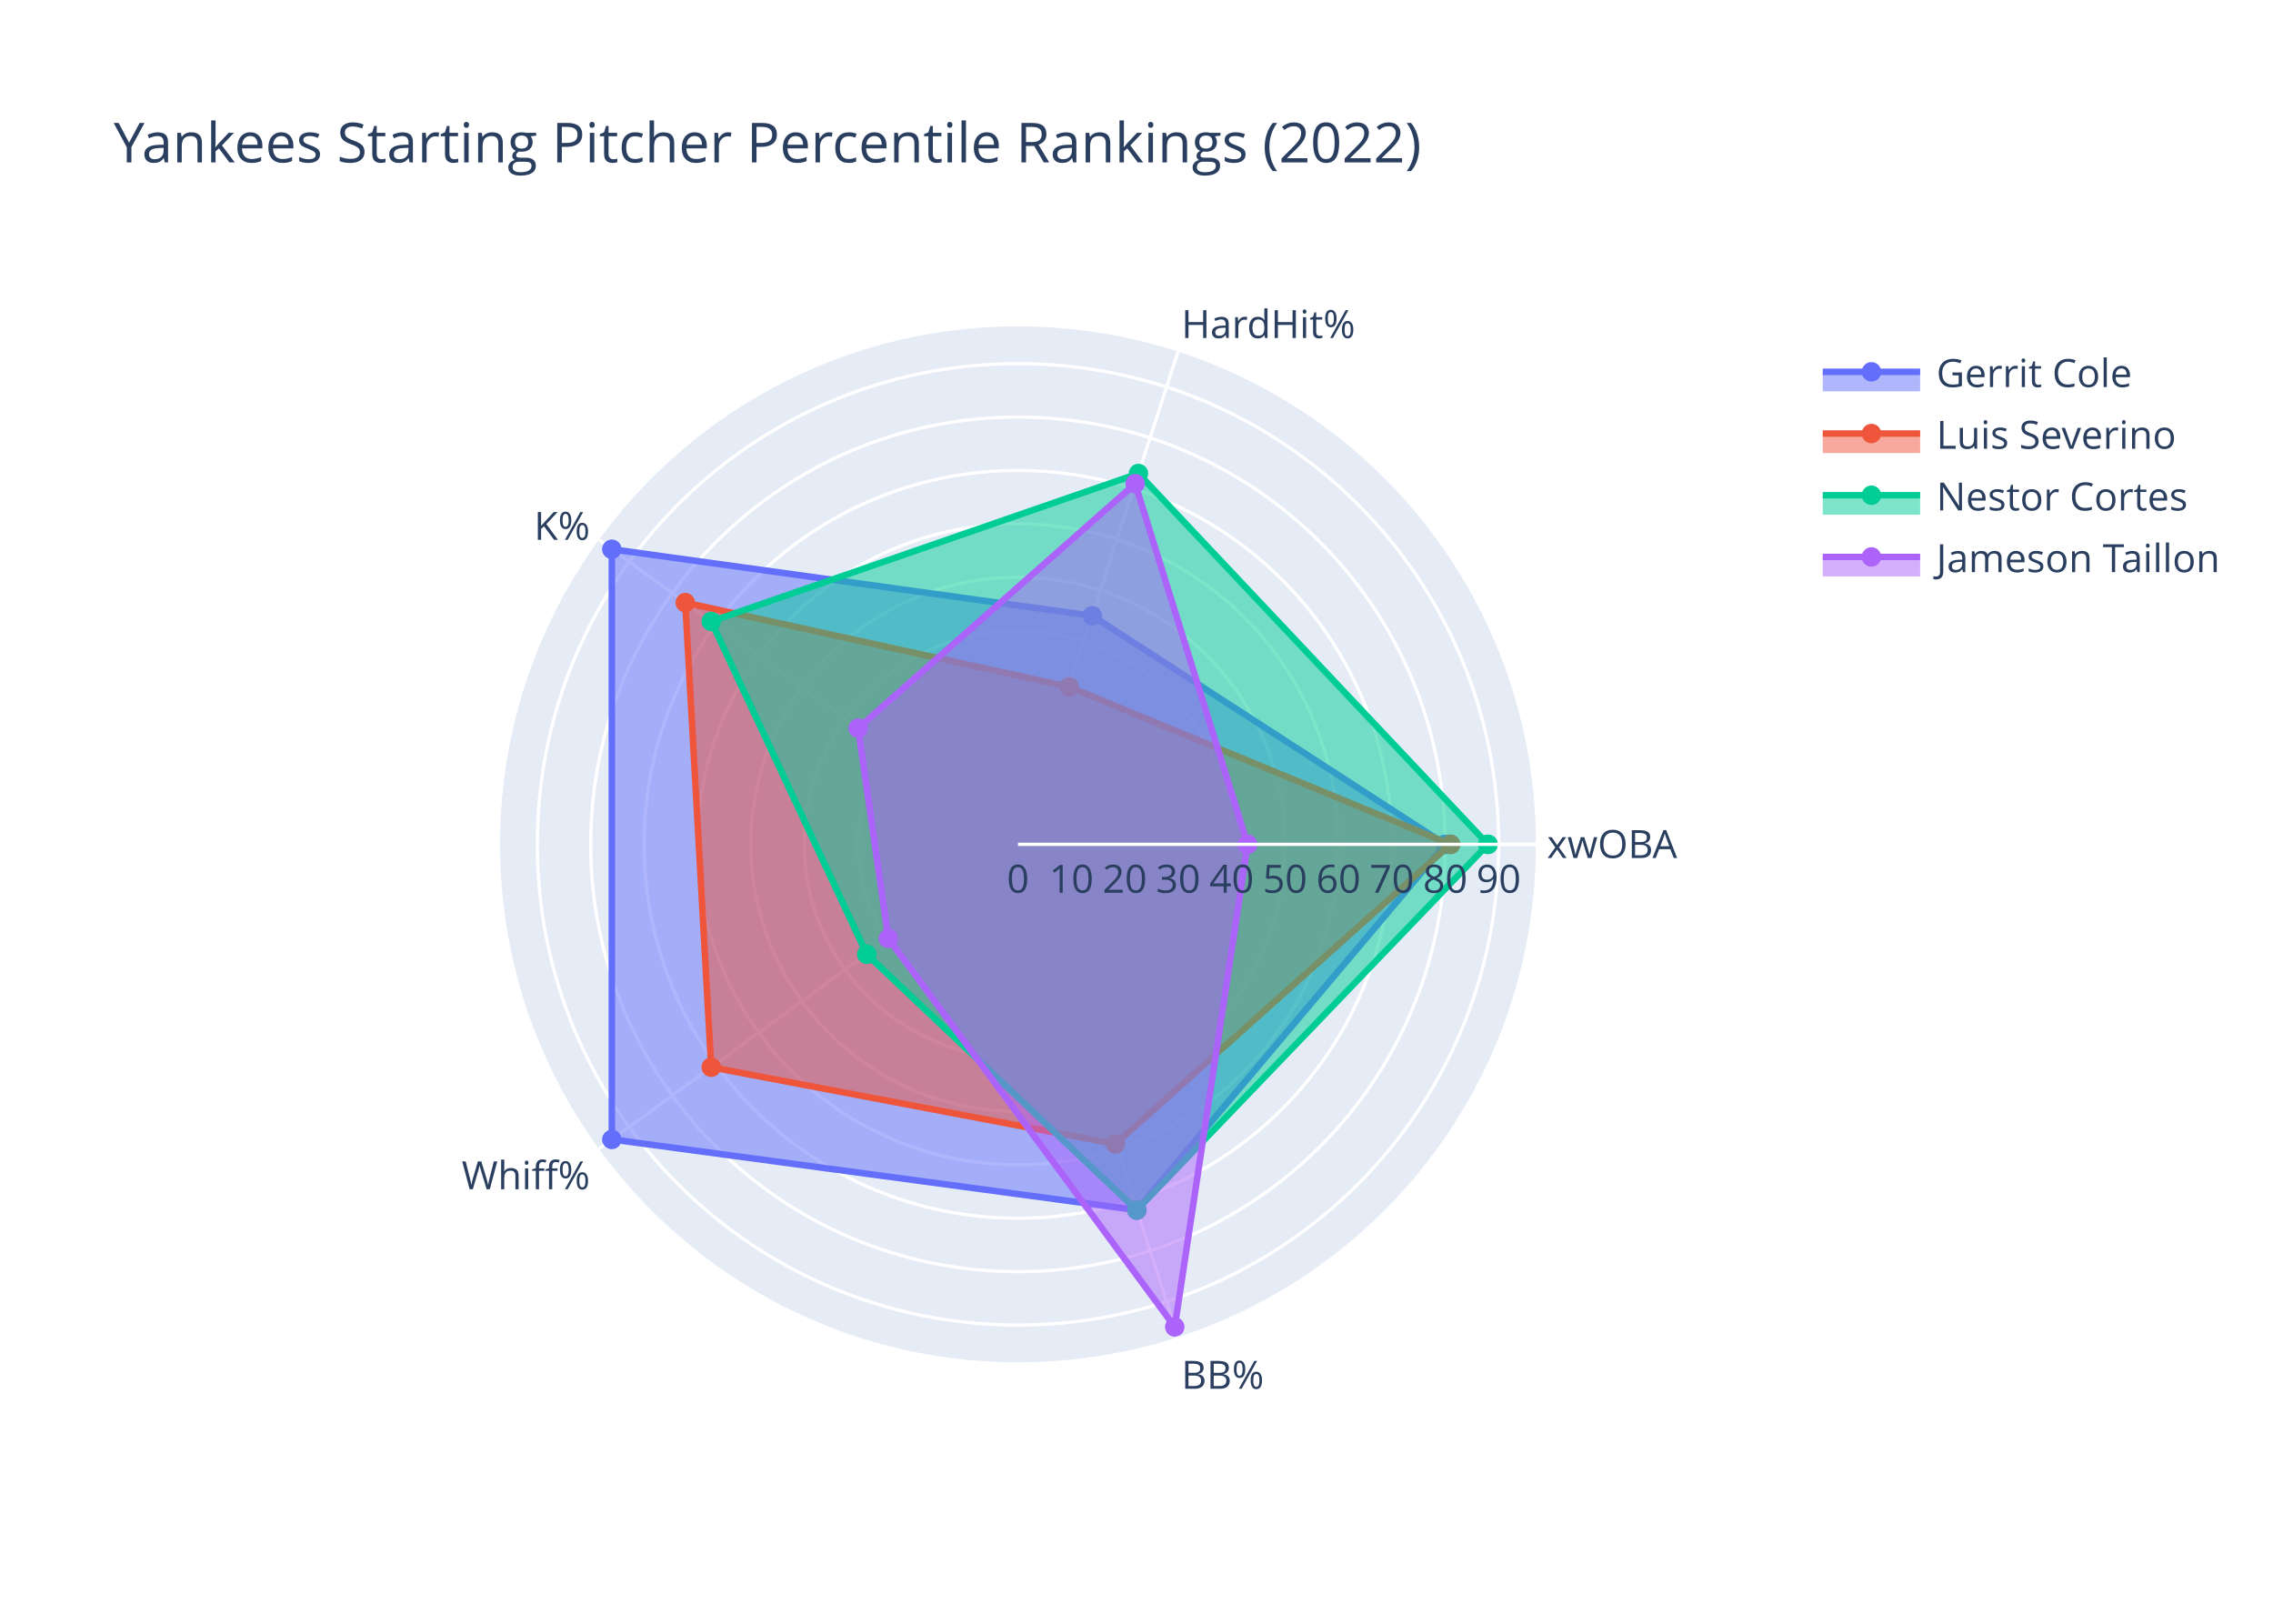
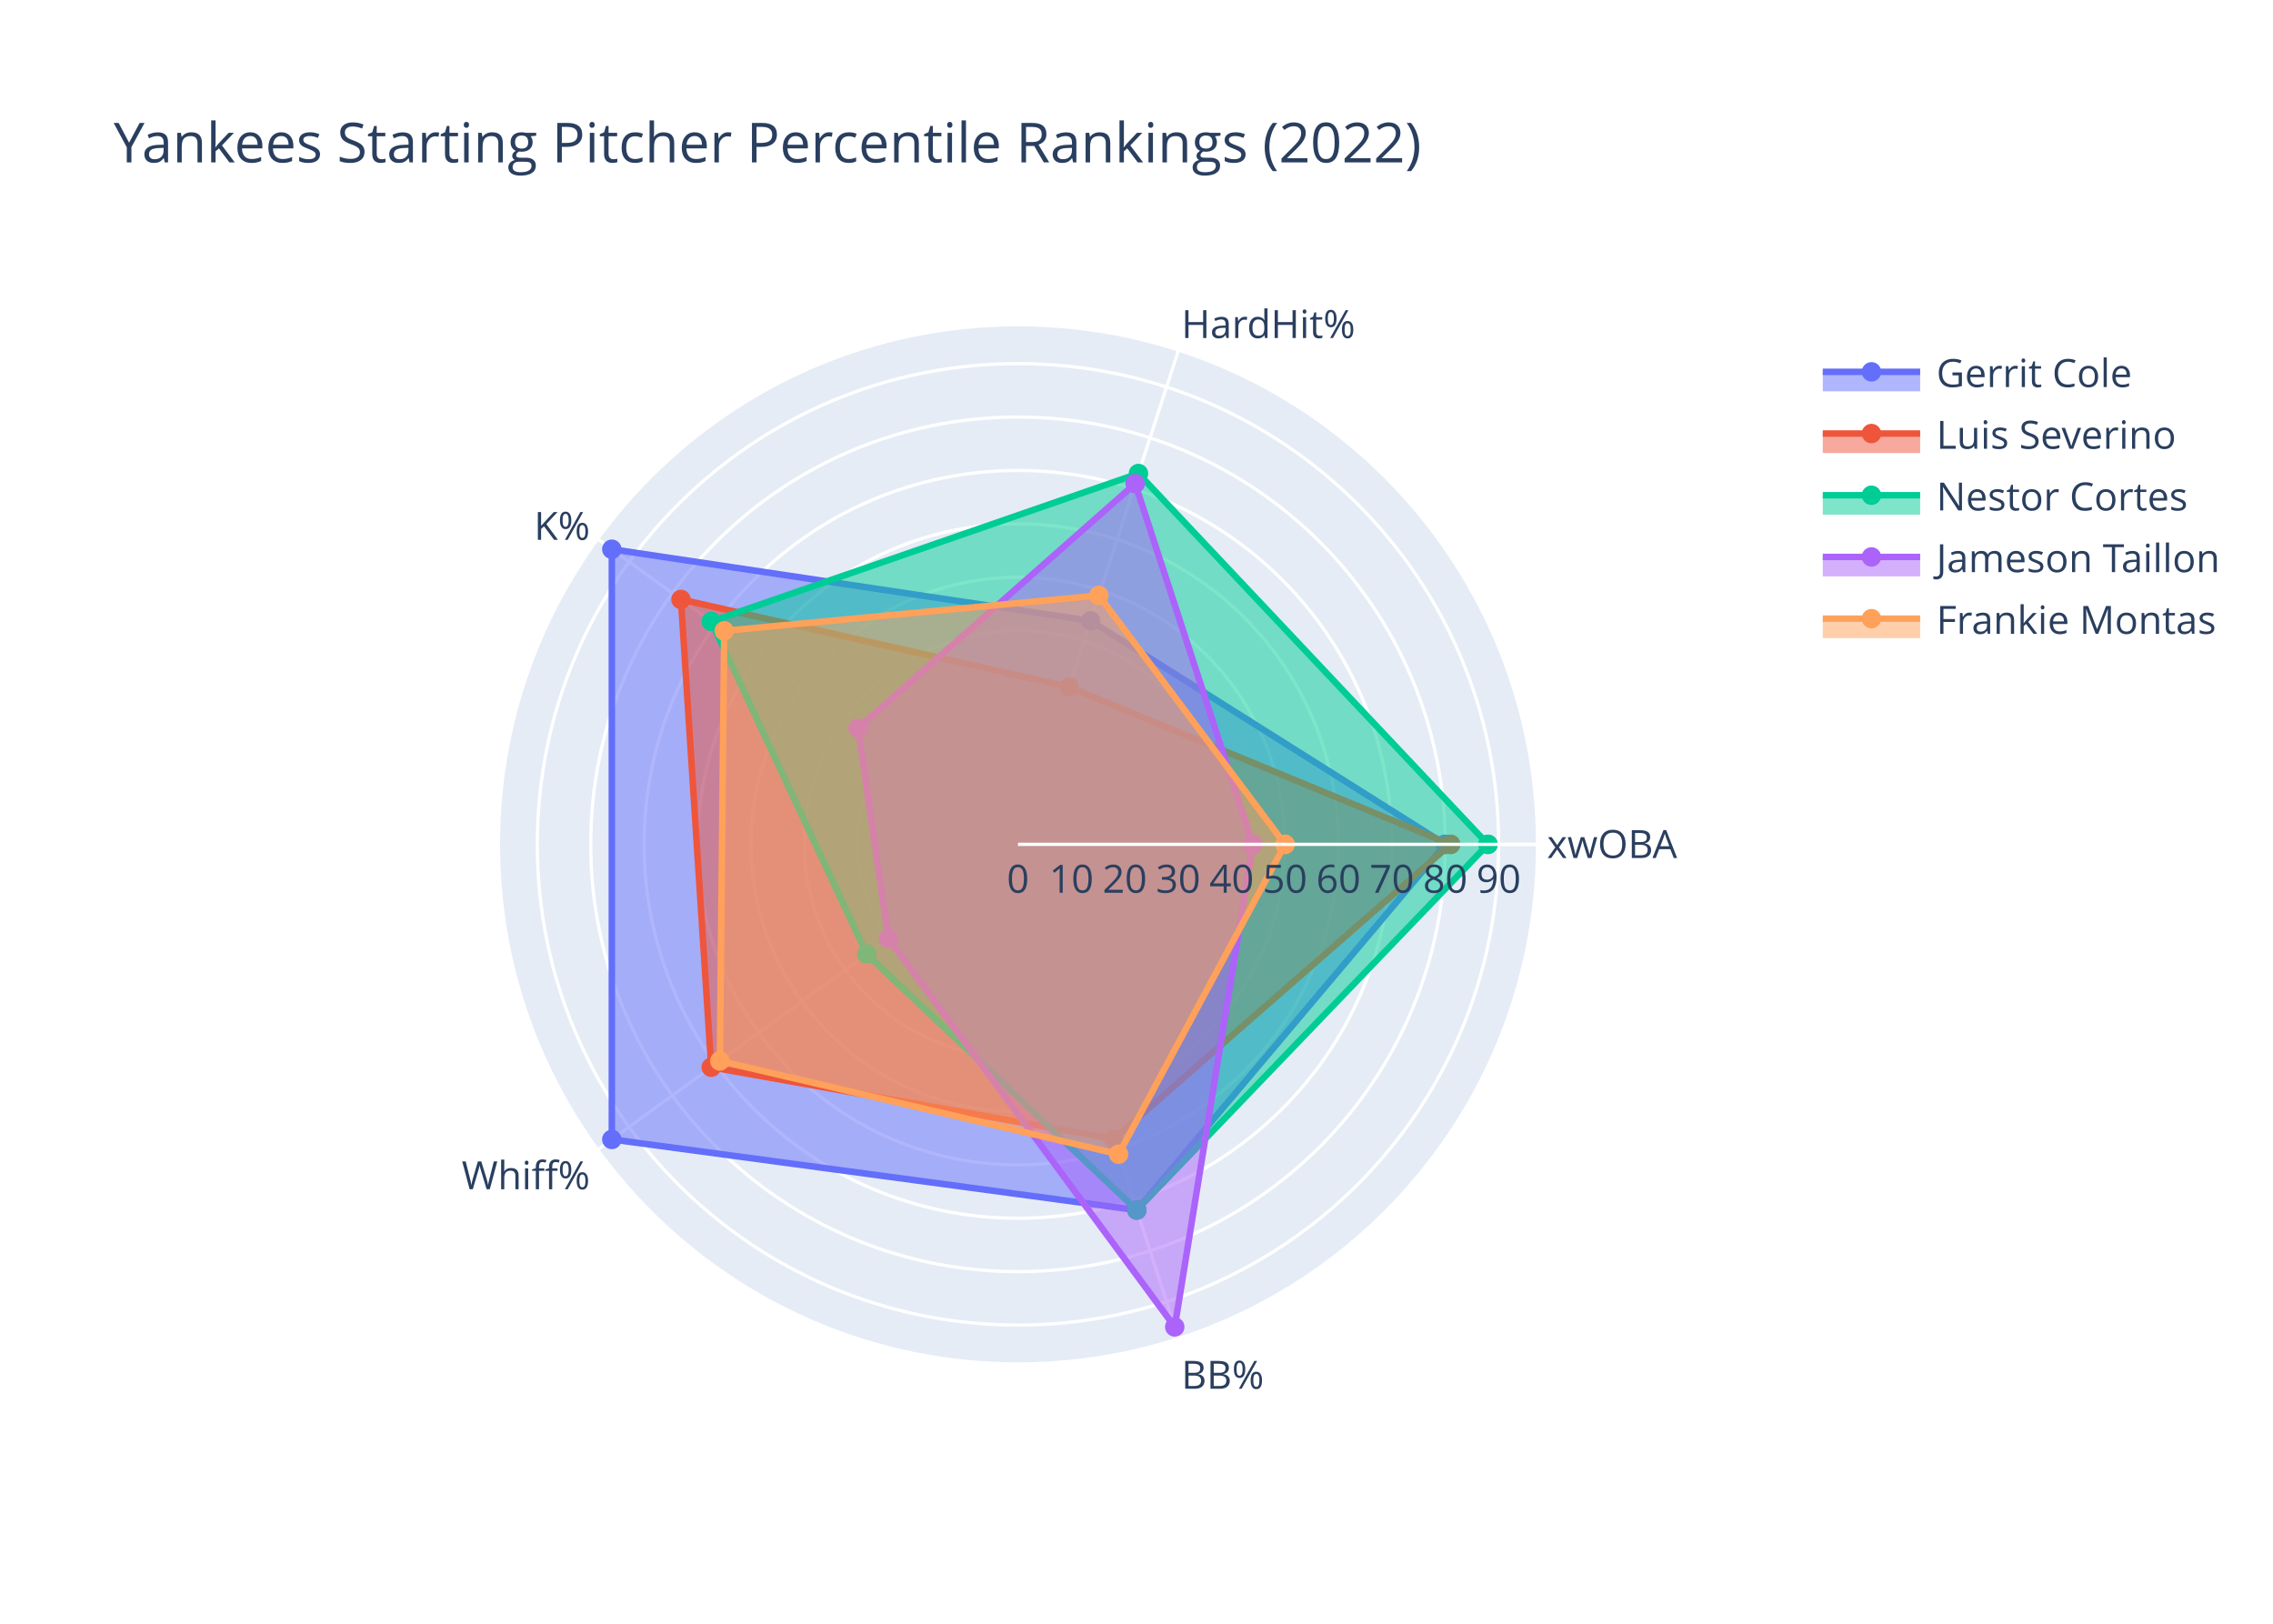
<svg xmlns="http://www.w3.org/2000/svg" class="main-svg" width="700" height="500" style="" viewBox="0 0 700 500">
  <rect x="0" y="0" width="700" height="500" style="fill: rgb(255, 255, 255); fill-opacity: 1;" />
-   <defs id="defs-f33e23">
+   <defs id="defs-8d1a6e">
    <g class="clips">
-       <clipPath id="clipf33e23polar-for-traces">
+       <clipPath id="clip8d1a6epolar-for-traces">
        <path d="M160,0A160,160 0,1,0 -160,-1.9594348786357652e-14A160,160 0,1,0 160,3.9188697572715304e-14Z" transform="translate(160,160)" />
      </clipPath>
    </g>
    <g class="gradients" />
    <g class="patterns" />
  </defs>
  <g class="bglayer" />
  <g class="layer-below">
    <g class="imagelayer" />
    <g class="shapelayer" />
  </g>
  <g class="cartesianlayer" />
  <g class="polarlayer">
    <g class="polar">
      <g class="polarsublayer draglayer" />
      <g class="polarsublayer plotbg">
        <path d="M160,0A160,160 0,1,0 -160,-1.9594348786357652e-14A160,160 0,1,0 160,3.9188697572715304e-14Z" transform="translate(313.5,260)" style="fill: rgb(229, 236, 246); fill-opacity: 1;" />
      </g>
      <g class="polarsublayer backplot">
        <g class="maplayer" />
      </g>
      <g class="polarsublayer angular-grid" style="fill: none;">
        <path class="angularaxisgrid" d="M313.5,260L473.5,260" style="stroke: rgb(255, 255, 255); stroke-opacity: 1; stroke-width: 1px;" />
        <path class="angularaxisgrid" d="M313.5,260L362.943,107.831" style="stroke: rgb(255, 255, 255); stroke-opacity: 1; stroke-width: 1px;" />
        <path class="angularaxisgrid" d="M313.5,260L184.057,165.954" style="stroke: rgb(255, 255, 255); stroke-opacity: 1; stroke-width: 1px;" />
        <path class="angularaxisgrid" d="M313.5,260L184.057,354.046" style="stroke: rgb(255, 255, 255); stroke-opacity: 1; stroke-width: 1px;" />
        <path class="angularaxisgrid" d="M313.5,260L362.943,412.169" style="stroke: rgb(255, 255, 255); stroke-opacity: 1; stroke-width: 1px;" />
      </g>
      <g class="polarsublayer radial-grid" transform="translate(313.5,260)" style="fill: none;">
        <path class="xgrid" d="M16.45,0A16.45,16.45 0,1,0 -16.45,-2.014543984597396e-15A16.45,16.45 0,1,0 16.45,4.029087969194792e-15Z" style="stroke: rgb(255, 255, 255); stroke-opacity: 1; stroke-width: 1px;" />
        <path class="xgrid" d="M32.89,0A32.89,32.89 0,1,0 -32.89,-4.0278633223956445e-15A32.89,32.89 0,1,0 32.89,8.055726644791289e-15Z" style="stroke: rgb(255, 255, 255); stroke-opacity: 1; stroke-width: 1px;" />
        <path class="xgrid" d="M49.34,0A49.34,49.34 0,1,0 -49.34,-6.042407306993041e-15A49.34,49.34 0,1,0 49.34,1.2084814613986083e-14Z" style="stroke: rgb(255, 255, 255); stroke-opacity: 1; stroke-width: 1px;" />
        <path class="xgrid" d="M65.79,0A65.79,65.79 0,1,0 -65.79,-8.056951291590437e-15A65.79,65.79 0,1,0 65.79,1.6113902583180875e-14Z" style="stroke: rgb(255, 255, 255); stroke-opacity: 1; stroke-width: 1px;" />
        <path class="xgrid" d="M82.24,0A82.24,82.24 0,1,0 -82.24,-1.0071495276187832e-14A82.24,82.24 0,1,0 82.24,2.0142990552375664e-14Z" style="stroke: rgb(255, 255, 255); stroke-opacity: 1; stroke-width: 1px;" />
        <path class="xgrid" d="M98.68,0A98.68,98.68 0,1,0 -98.68,-1.2084814613986083e-14A98.68,98.68 0,1,0 98.68,2.4169629227972165e-14Z" style="stroke: rgb(255, 255, 255); stroke-opacity: 1; stroke-width: 1px;" />
        <path class="xgrid" d="M115.13,0A115.13,115.13 0,1,0 -115.13,-1.4099358598583477e-14A115.13,115.13 0,1,0 115.13,2.8198717197166954e-14Z" style="stroke: rgb(255, 255, 255); stroke-opacity: 1; stroke-width: 1px;" />
        <path class="xgrid" d="M131.58,0A131.58,131.58 0,1,0 -131.58,-1.6113902583180875e-14A131.58,131.58 0,1,0 131.58,3.222780516636175e-14Z" style="stroke: rgb(255, 255, 255); stroke-opacity: 1; stroke-width: 1px;" />
        <path class="xgrid" d="M148.03,0A148.03,148.03 0,1,0 -148.03,-1.812844656777827e-14A148.03,148.03 0,1,0 148.03,3.625689313555654e-14Z" style="stroke: rgb(255, 255, 255); stroke-opacity: 1; stroke-width: 1px;" />
      </g>
      <g class="polarsublayer frontplot" transform="translate(153.5,100)">
        <g class="barlayer" />
        <g class="scatterlayer">
-           <g class="trace scatter trace38718a" style="stroke-miterlimit: 2; opacity: 1;">
-             <g class="fills" clip-path="url(#clipf33e23polar-for-traces)">
-               <g>
-                 <path class="js-fill" d="M291.58,160L182.87,89.61L34.92,69.13L34.92,250.87L196.59,272.63L291.58,160Z" style="fill: rgb(99, 110, 250); fill-opacity: 0.5; stroke-width: 0;" />
-               </g>
-             </g>
-             <g class="errorbars" />
-             <g class="lines">
-               <path class="js-line" d="M291.58,160L182.87,89.61L34.92,69.13L34.92,250.87L196.59,272.63L291.58,160" clip-path="url(#clipf33e23polar-for-traces)" style="vector-effect: non-scaling-stroke; fill: none; stroke: rgb(99, 110, 250); stroke-opacity: 1; stroke-width: 2px; opacity: 1;" />
+           <g class="trace scatter trace9a9d99" style="stroke-miterlimit: 2; opacity: 1;">
+             <g class="fills" clip-path="url(#clip8d1a6epolar-for-traces)">
+               <g>
+                 <path class="js-fill" d="M291.58,160L182.36,91.17L34.92,69.13L34.92,250.87L196.59,272.63L291.58,160Z" style="fill: rgb(99, 110, 250); fill-opacity: 0.5; stroke-width: 0;" />
+               </g>
+             </g>
+             <g class="errorbars" />
+             <g class="lines">
+               <path class="js-line" d="M291.58,160L182.36,91.17L34.92,69.13L34.92,250.87L196.59,272.63L291.58,160" clip-path="url(#clip8d1a6epolar-for-traces)" style="vector-effect: non-scaling-stroke; fill: none; stroke: rgb(99, 110, 250); stroke-opacity: 1; stroke-width: 2px; opacity: 1;" />
            </g>
            <g class="points">
              <path class="point" transform="translate(291.58,160)" d="M3,0A3,3 0 1,1 0,-3A3,3 0 0,1 3,0Z" style="opacity: 1; stroke-width: 0px; fill: rgb(99, 110, 250); fill-opacity: 1;" />
-               <path class="point" transform="translate(182.87,89.61)" d="M3,0A3,3 0 1,1 0,-3A3,3 0 0,1 3,0Z" style="opacity: 1; stroke-width: 0px; fill: rgb(99, 110, 250); fill-opacity: 1;" />
+               <path class="point" transform="translate(182.36,91.17)" d="M3,0A3,3 0 1,1 0,-3A3,3 0 0,1 3,0Z" style="opacity: 1; stroke-width: 0px; fill: rgb(99, 110, 250); fill-opacity: 1;" />
              <path class="point" transform="translate(34.92,69.13)" d="M3,0A3,3 0 1,1 0,-3A3,3 0 0,1 3,0Z" style="opacity: 1; stroke-width: 0px; fill: rgb(99, 110, 250); fill-opacity: 1;" />
              <path class="point" transform="translate(34.92,250.87)" d="M3,0A3,3 0 1,1 0,-3A3,3 0 0,1 3,0Z" style="opacity: 1; stroke-width: 0px; fill: rgb(99, 110, 250); fill-opacity: 1;" />
              <path class="point" transform="translate(196.59,272.63)" d="M3,0A3,3 0 1,1 0,-3A3,3 0 0,1 3,0Z" style="opacity: 1; stroke-width: 0px; fill: rgb(99, 110, 250); fill-opacity: 1;" />
              <path class="point" transform="translate(291.58,160)" d="M3,0A3,3 0 1,1 0,-3A3,3 0 0,1 3,0Z" style="opacity: 1; stroke-width: 0px; fill: rgb(99, 110, 250); fill-opacity: 1;" />
            </g>
            <g class="text" />
          </g>
-           <g class="trace scatter tracef574b4" style="stroke-miterlimit: 2; opacity: 1;">
-             <g class="fills" clip-path="url(#clipf33e23polar-for-traces)">
-               <g>
-                 <path class="js-fill" d="M293.22,160L175.76,111.51L57.54,85.56L65.53,228.64L189.99,252.29L293.22,160Z" style="fill: rgb(239, 85, 59); fill-opacity: 0.5; stroke-width: 0;" />
-               </g>
-             </g>
-             <g class="errorbars" />
-             <g class="lines">
-               <path class="js-line" d="M293.22,160L175.76,111.51L57.54,85.56L65.53,228.64L189.99,252.29L293.22,160" clip-path="url(#clipf33e23polar-for-traces)" style="vector-effect: non-scaling-stroke; fill: none; stroke: rgb(239, 85, 59); stroke-opacity: 1; stroke-width: 2px; opacity: 1;" />
+           <g class="trace scatter traceeee130" style="stroke-miterlimit: 2; opacity: 1;">
+             <g class="fills" clip-path="url(#clip8d1a6epolar-for-traces)">
+               <g>
+                 <path class="js-fill" d="M293.22,160L175.76,111.51L56.21,84.59L65.53,228.64L189.48,250.73L293.22,160Z" style="fill: rgb(239, 85, 59); fill-opacity: 0.5; stroke-width: 0;" />
+               </g>
+             </g>
+             <g class="errorbars" />
+             <g class="lines">
+               <path class="js-line" d="M293.22,160L175.76,111.51L56.21,84.59L65.53,228.64L189.48,250.73L293.22,160" clip-path="url(#clip8d1a6epolar-for-traces)" style="vector-effect: non-scaling-stroke; fill: none; stroke: rgb(239, 85, 59); stroke-opacity: 1; stroke-width: 2px; opacity: 1;" />
            </g>
            <g class="points">
              <path class="point" transform="translate(293.22,160)" d="M3,0A3,3 0 1,1 0,-3A3,3 0 0,1 3,0Z" style="opacity: 1; stroke-width: 0px; fill: rgb(239, 85, 59); fill-opacity: 1;" />
              <path class="point" transform="translate(175.76,111.51)" d="M3,0A3,3 0 1,1 0,-3A3,3 0 0,1 3,0Z" style="opacity: 1; stroke-width: 0px; fill: rgb(239, 85, 59); fill-opacity: 1;" />
-               <path class="point" transform="translate(57.54,85.56)" d="M3,0A3,3 0 1,1 0,-3A3,3 0 0,1 3,0Z" style="opacity: 1; stroke-width: 0px; fill: rgb(239, 85, 59); fill-opacity: 1;" />
+               <path class="point" transform="translate(56.21,84.59)" d="M3,0A3,3 0 1,1 0,-3A3,3 0 0,1 3,0Z" style="opacity: 1; stroke-width: 0px; fill: rgb(239, 85, 59); fill-opacity: 1;" />
              <path class="point" transform="translate(65.53,228.64)" d="M3,0A3,3 0 1,1 0,-3A3,3 0 0,1 3,0Z" style="opacity: 1; stroke-width: 0px; fill: rgb(239, 85, 59); fill-opacity: 1;" />
-               <path class="point" transform="translate(189.99,252.29)" d="M3,0A3,3 0 1,1 0,-3A3,3 0 0,1 3,0Z" style="opacity: 1; stroke-width: 0px; fill: rgb(239, 85, 59); fill-opacity: 1;" />
+               <path class="point" transform="translate(189.48,250.73)" d="M3,0A3,3 0 1,1 0,-3A3,3 0 0,1 3,0Z" style="opacity: 1; stroke-width: 0px; fill: rgb(239, 85, 59); fill-opacity: 1;" />
              <path class="point" transform="translate(293.22,160)" d="M3,0A3,3 0 1,1 0,-3A3,3 0 0,1 3,0Z" style="opacity: 1; stroke-width: 0px; fill: rgb(239, 85, 59); fill-opacity: 1;" />
            </g>
            <g class="text" />
          </g>
-           <g class="trace scatter trace509751" style="stroke-miterlimit: 2; opacity: 1;">
-             <g class="fills" clip-path="url(#clipf33e23polar-for-traces)">
+           <g class="trace scatter tracee387e0" style="stroke-miterlimit: 2; opacity: 1;">
+             <g class="fills" clip-path="url(#clip8d1a6epolar-for-traces)">
              <g>
                <path class="js-fill" d="M304.74,160L197.1,45.81L65.53,91.36L113.43,193.84L196.59,272.63L304.74,160Z" style="fill: rgb(0, 204, 150); fill-opacity: 0.5; stroke-width: 0;" />
              </g>
            </g>
            <g class="errorbars" />
            <g class="lines">
-               <path class="js-line" d="M304.74,160L197.1,45.81L65.53,91.36L113.43,193.84L196.59,272.63L304.74,160" clip-path="url(#clipf33e23polar-for-traces)" style="vector-effect: non-scaling-stroke; fill: none; stroke: rgb(0, 204, 150); stroke-opacity: 1; stroke-width: 2px; opacity: 1;" />
+               <path class="js-line" d="M304.74,160L197.1,45.81L65.53,91.36L113.43,193.84L196.59,272.63L304.74,160" clip-path="url(#clip8d1a6epolar-for-traces)" style="vector-effect: non-scaling-stroke; fill: none; stroke: rgb(0, 204, 150); stroke-opacity: 1; stroke-width: 2px; opacity: 1;" />
            </g>
            <g class="points">
              <path class="point" transform="translate(304.74,160)" d="M3,0A3,3 0 1,1 0,-3A3,3 0 0,1 3,0Z" style="opacity: 1; stroke-width: 0px; fill: rgb(0, 204, 150); fill-opacity: 1;" />
              <path class="point" transform="translate(197.1,45.81)" d="M3,0A3,3 0 1,1 0,-3A3,3 0 0,1 3,0Z" style="opacity: 1; stroke-width: 0px; fill: rgb(0, 204, 150); fill-opacity: 1;" />
              <path class="point" transform="translate(65.53,91.36)" d="M3,0A3,3 0 1,1 0,-3A3,3 0 0,1 3,0Z" style="opacity: 1; stroke-width: 0px; fill: rgb(0, 204, 150); fill-opacity: 1;" />
              <path class="point" transform="translate(113.43,193.84)" d="M3,0A3,3 0 1,1 0,-3A3,3 0 0,1 3,0Z" style="opacity: 1; stroke-width: 0px; fill: rgb(0, 204, 150); fill-opacity: 1;" />
              <path class="point" transform="translate(196.59,272.63)" d="M3,0A3,3 0 1,1 0,-3A3,3 0 0,1 3,0Z" style="opacity: 1; stroke-width: 0px; fill: rgb(0, 204, 150); fill-opacity: 1;" />
              <path class="point" transform="translate(304.74,160)" d="M3,0A3,3 0 1,1 0,-3A3,3 0 0,1 3,0Z" style="opacity: 1; stroke-width: 0px; fill: rgb(0, 204, 150); fill-opacity: 1;" />
            </g>
            <g class="text" />
          </g>
-           <g class="trace scatter traceff7656" style="stroke-miterlimit: 2; opacity: 1;">
-             <g class="fills" clip-path="url(#clipf33e23polar-for-traces)">
-               <g>
-                 <path class="js-fill" d="M230.72,160L196.09,48.94L110.77,124.23L120.08,189L208.28,308.6L230.72,160Z" style="fill: rgb(171, 99, 250); fill-opacity: 0.5; stroke-width: 0;" />
-               </g>
-             </g>
-             <g class="errorbars" />
-             <g class="lines">
-               <path class="js-line" d="M230.72,160L196.09,48.94L110.77,124.23L120.08,189L208.28,308.6L230.72,160" clip-path="url(#clipf33e23polar-for-traces)" style="vector-effect: non-scaling-stroke; fill: none; stroke: rgb(171, 99, 250); stroke-opacity: 1; stroke-width: 2px; opacity: 1;" />
-             </g>
-             <g class="points">
-               <path class="point" transform="translate(230.72,160)" d="M3,0A3,3 0 1,1 0,-3A3,3 0 0,1 3,0Z" style="opacity: 1; stroke-width: 0px; fill: rgb(171, 99, 250); fill-opacity: 1;" />
+           <g class="trace scatter trace103c84" style="stroke-miterlimit: 2; opacity: 1;">
+             <g class="fills" clip-path="url(#clip8d1a6epolar-for-traces)">
+               <g>
+                 <path class="js-fill" d="M232.37,160L196.09,48.94L110.77,124.23L120.08,189L208.28,308.6L232.37,160Z" style="fill: rgb(171, 99, 250); fill-opacity: 0.5; stroke-width: 0;" />
+               </g>
+             </g>
+             <g class="errorbars" />
+             <g class="lines">
+               <path class="js-line" d="M232.37,160L196.09,48.94L110.77,124.23L120.08,189L208.28,308.6L232.37,160" clip-path="url(#clip8d1a6epolar-for-traces)" style="vector-effect: non-scaling-stroke; fill: none; stroke: rgb(171, 99, 250); stroke-opacity: 1; stroke-width: 2px; opacity: 1;" />
+             </g>
+             <g class="points">
+               <path class="point" transform="translate(232.37,160)" d="M3,0A3,3 0 1,1 0,-3A3,3 0 0,1 3,0Z" style="opacity: 1; stroke-width: 0px; fill: rgb(171, 99, 250); fill-opacity: 1;" />
              <path class="point" transform="translate(196.09,48.94)" d="M3,0A3,3 0 1,1 0,-3A3,3 0 0,1 3,0Z" style="opacity: 1; stroke-width: 0px; fill: rgb(171, 99, 250); fill-opacity: 1;" />
              <path class="point" transform="translate(110.77,124.23)" d="M3,0A3,3 0 1,1 0,-3A3,3 0 0,1 3,0Z" style="opacity: 1; stroke-width: 0px; fill: rgb(171, 99, 250); fill-opacity: 1;" />
              <path class="point" transform="translate(120.08,189)" d="M3,0A3,3 0 1,1 0,-3A3,3 0 0,1 3,0Z" style="opacity: 1; stroke-width: 0px; fill: rgb(171, 99, 250); fill-opacity: 1;" />
              <path class="point" transform="translate(208.28,308.6)" d="M3,0A3,3 0 1,1 0,-3A3,3 0 0,1 3,0Z" style="opacity: 1; stroke-width: 0px; fill: rgb(171, 99, 250); fill-opacity: 1;" />
-               <path class="point" transform="translate(230.72,160)" d="M3,0A3,3 0 1,1 0,-3A3,3 0 0,1 3,0Z" style="opacity: 1; stroke-width: 0px; fill: rgb(171, 99, 250); fill-opacity: 1;" />
+               <path class="point" transform="translate(232.37,160)" d="M3,0A3,3 0 1,1 0,-3A3,3 0 0,1 3,0Z" style="opacity: 1; stroke-width: 0px; fill: rgb(171, 99, 250); fill-opacity: 1;" />
+             </g>
+             <g class="text" />
+           </g>
+           <g class="trace scatter trace53444a" style="stroke-miterlimit: 2; opacity: 1;">
+             <g class="fills" clip-path="url(#clip8d1a6epolar-for-traces)">
+               <g>
+                 <path class="js-fill" d="M242.24,160L184.9,83.35L69.52,94.26L68.19,226.71L191,255.42L242.24,160Z" style="fill: rgb(255, 161, 90); fill-opacity: 0.5; stroke-width: 0;" />
+               </g>
+             </g>
+             <g class="errorbars" />
+             <g class="lines">
+               <path class="js-line" d="M242.24,160L184.9,83.35L69.52,94.26L68.19,226.71L191,255.42L242.24,160" clip-path="url(#clip8d1a6epolar-for-traces)" style="vector-effect: non-scaling-stroke; fill: none; stroke: rgb(255, 161, 90); stroke-opacity: 1; stroke-width: 2px; opacity: 1;" />
+             </g>
+             <g class="points">
+               <path class="point" transform="translate(242.24,160)" d="M3,0A3,3 0 1,1 0,-3A3,3 0 0,1 3,0Z" style="opacity: 1; stroke-width: 0px; fill: rgb(255, 161, 90); fill-opacity: 1;" />
+               <path class="point" transform="translate(184.9,83.35)" d="M3,0A3,3 0 1,1 0,-3A3,3 0 0,1 3,0Z" style="opacity: 1; stroke-width: 0px; fill: rgb(255, 161, 90); fill-opacity: 1;" />
+               <path class="point" transform="translate(69.52,94.26)" d="M3,0A3,3 0 1,1 0,-3A3,3 0 0,1 3,0Z" style="opacity: 1; stroke-width: 0px; fill: rgb(255, 161, 90); fill-opacity: 1;" />
+               <path class="point" transform="translate(68.19,226.71)" d="M3,0A3,3 0 1,1 0,-3A3,3 0 0,1 3,0Z" style="opacity: 1; stroke-width: 0px; fill: rgb(255, 161, 90); fill-opacity: 1;" />
+               <path class="point" transform="translate(191,255.42)" d="M3,0A3,3 0 1,1 0,-3A3,3 0 0,1 3,0Z" style="opacity: 1; stroke-width: 0px; fill: rgb(255, 161, 90); fill-opacity: 1;" />
+               <path class="point" transform="translate(242.24,160)" d="M3,0A3,3 0 1,1 0,-3A3,3 0 0,1 3,0Z" style="opacity: 1; stroke-width: 0px; fill: rgb(255, 161, 90); fill-opacity: 1;" />
            </g>
            <g class="text" />
          </g>
        </g>
      </g>
      <g class="polarsublayer angular-line">
        <path d="M160,0A160,160 0,1,0 -160,-1.9594348786357652e-14A160,160 0,1,0 160,3.9188697572715304e-14Z" transform="translate(313.5,260)" stroke-width="1" style="fill: none; stroke: rgb(255, 255, 255); stroke-opacity: 1;" />
      </g>
      <g class="polarsublayer radial-line">
        <line x1="0" y1="0" x2="160" y2="0" transform="translate(313.5,260)" stroke-width="1" style="fill: none; stroke: rgb(255, 255, 255); stroke-opacity: 1;" />
      </g>
      <g class="polarsublayer angular-axis">
        <g class="angularaxistick">
          <text text-anchor="start" x="2.9" y="4.2" transform="translate(473.5,260)" style="font-family: 'Open Sans', verdana, arial, sans-serif; font-size: 12px; fill: rgb(42, 63, 95); fill-opacity: 1; white-space: pre; opacity: 1;">xwOBA</text>
        </g>
        <g class="angularaxistick">
          <text text-anchor="start" x="0.896" y="-3.743" transform="translate(362.9427,107.831)" style="font-family: 'Open Sans', verdana, arial, sans-serif; font-size: 12px; fill: rgb(42, 63, 95); fill-opacity: 1; white-space: pre; opacity: 1;">HardHit%</text>
        </g>
        <g class="angularaxistick">
          <text text-anchor="end" x="-2.346" y="0.283" transform="translate(184.0573,165.9544)" style="font-family: 'Open Sans', verdana, arial, sans-serif; font-size: 12px; fill: rgb(42, 63, 95); fill-opacity: 1; white-space: pre; opacity: 1;">K%</text>
        </g>
        <g class="angularaxistick">
          <text text-anchor="end" x="-2.346" y="12.156" transform="translate(184.0573,354.0456)" style="font-family: 'Open Sans', verdana, arial, sans-serif; font-size: 12px; fill: rgb(42, 63, 95); fill-opacity: 1; white-space: pre; opacity: 1;">Whiff%</text>
        </g>
        <g class="angularaxistick">
          <text text-anchor="start" x="0.896" y="15.469" transform="translate(362.9427,412.169)" style="font-family: 'Open Sans', verdana, arial, sans-serif; font-size: 12px; fill: rgb(42, 63, 95); fill-opacity: 1; white-space: pre; opacity: 1;">BB%</text>
        </g>
      </g>
      <g class="polarsublayer radial-axis" transform="translate(313.5,260)">
        <g class="xtick">
          <text text-anchor="middle" x="0" y="14.9" transform="" style="font-family: 'Open Sans', verdana, arial, sans-serif; font-size: 12px; fill: rgb(42, 63, 95); fill-opacity: 1; white-space: pre; opacity: 1;">0</text>
        </g>
        <g class="xtick">
          <text text-anchor="middle" x="0" y="14.9" transform="translate(16.45,0)" style="font-family: 'Open Sans', verdana, arial, sans-serif; font-size: 12px; fill: rgb(42, 63, 95); fill-opacity: 1; white-space: pre; opacity: 1;">10</text>
        </g>
        <g class="xtick">
          <text text-anchor="middle" x="0" y="14.9" transform="translate(32.89,0)" style="font-family: 'Open Sans', verdana, arial, sans-serif; font-size: 12px; fill: rgb(42, 63, 95); fill-opacity: 1; white-space: pre; opacity: 1;">20</text>
        </g>
        <g class="xtick">
          <text text-anchor="middle" x="0" y="14.9" transform="translate(49.34,0)" style="font-family: 'Open Sans', verdana, arial, sans-serif; font-size: 12px; fill: rgb(42, 63, 95); fill-opacity: 1; white-space: pre; opacity: 1;">30</text>
        </g>
        <g class="xtick">
          <text text-anchor="middle" x="0" y="14.9" transform="translate(65.79,0)" style="font-family: 'Open Sans', verdana, arial, sans-serif; font-size: 12px; fill: rgb(42, 63, 95); fill-opacity: 1; white-space: pre; opacity: 1;">40</text>
        </g>
        <g class="xtick">
          <text text-anchor="middle" x="0" y="14.9" transform="translate(82.24,0)" style="font-family: 'Open Sans', verdana, arial, sans-serif; font-size: 12px; fill: rgb(42, 63, 95); fill-opacity: 1; white-space: pre; opacity: 1;">50</text>
        </g>
        <g class="xtick">
          <text text-anchor="middle" x="0" y="14.9" transform="translate(98.68,0)" style="font-family: 'Open Sans', verdana, arial, sans-serif; font-size: 12px; fill: rgb(42, 63, 95); fill-opacity: 1; white-space: pre; opacity: 1;">60</text>
        </g>
        <g class="xtick">
          <text text-anchor="middle" x="0" y="14.9" transform="translate(115.13,0)" style="font-family: 'Open Sans', verdana, arial, sans-serif; font-size: 12px; fill: rgb(42, 63, 95); fill-opacity: 1; white-space: pre; opacity: 1;">70</text>
        </g>
        <g class="xtick">
          <text text-anchor="middle" x="0" y="14.9" transform="translate(131.58,0)" style="font-family: 'Open Sans', verdana, arial, sans-serif; font-size: 12px; fill: rgb(42, 63, 95); fill-opacity: 1; white-space: pre; opacity: 1;">80</text>
        </g>
        <g class="xtick">
          <text text-anchor="middle" x="0" y="14.9" transform="translate(148.03,0)" style="font-family: 'Open Sans', verdana, arial, sans-serif; font-size: 12px; fill: rgb(42, 63, 95); fill-opacity: 1; white-space: pre; opacity: 1;">90</text>
        </g>
      </g>
    </g>
  </g>
  <g class="smithlayer" />
  <g class="ternarylayer" />
  <g class="geolayer" />
  <g class="funnelarealayer" />
  <g class="pielayer" />
  <g class="iciclelayer" />
  <g class="treemaplayer" />
  <g class="sunburstlayer" />
  <g class="glimages" />
-   <defs id="topdefs-f33e23">
+   <defs id="topdefs-8d1a6e">
    <g class="clips" />
-     <clipPath id="legendf33e23">
-       <rect width="132" height="86" x="0" y="0" />
+     <clipPath id="legend8d1a6e">
+       <rect width="132" height="105" x="0" y="0" />
    </clipPath>
  </defs>
  <g class="layer-above">
    <g class="imagelayer" />
    <g class="shapelayer" />
  </g>
  <g class="infolayer">
    <g class="legend" pointer-events="all" transform="translate(556.34,100)">
-       <rect class="bg" shape-rendering="crispEdges" style="stroke: rgb(68, 68, 68); stroke-opacity: 1; fill: rgb(255, 255, 255); fill-opacity: 1; stroke-width: 0px;" width="132" height="86" x="0" y="0" />
-       <g class="scrollbox" transform="" clip-path="url(#legendf33e23)">
+       <rect class="bg" shape-rendering="crispEdges" style="stroke: rgb(68, 68, 68); stroke-opacity: 1; fill: rgb(255, 255, 255); fill-opacity: 1; stroke-width: 0px;" width="132" height="105" x="0" y="0" />
+       <g class="scrollbox" transform="" clip-path="url(#legend8d1a6e)">
        <g class="groups">
          <g class="traces" transform="translate(0,14.5)" style="opacity: 1;">
            <text class="legendtext" text-anchor="start" x="40" y="4.68" style="font-family: 'Open Sans', verdana, arial, sans-serif; font-size: 12px; fill: rgb(42, 63, 95); fill-opacity: 1; white-space: pre;">Gerrit Cole</text>
            <g class="layers" style="opacity: 1;">
              <g class="legendfill">
                <path class="js-fill" d="M5,0h30v6h-30z" style="stroke-width: 0; fill: rgb(99, 110, 250); fill-opacity: 0.5;" />
              </g>
              <g class="legendlines">
                <path class="js-line" d="M5,0h30" style="fill: none; stroke: rgb(99, 110, 250); stroke-opacity: 1; stroke-width: 2px;" />
              </g>
              <g class="legendsymbols">
                <g class="legendpoints">
                  <path class="scatterpts" transform="translate(20,0)" d="M3,0A3,3 0 1,1 0,-3A3,3 0 0,1 3,0Z" style="opacity: 1; stroke-width: 0px; fill: rgb(99, 110, 250); fill-opacity: 1;" />
                </g>
              </g>
            </g>
            <rect class="legendtoggle" x="0" y="-9.5" width="126.047" height="19" style="fill: rgb(0, 0, 0); fill-opacity: 0;" />
          </g>
          <g class="traces" transform="translate(0,33.5)" style="opacity: 1;">
            <text class="legendtext" text-anchor="start" x="40" y="4.68" style="font-family: 'Open Sans', verdana, arial, sans-serif; font-size: 12px; fill: rgb(42, 63, 95); fill-opacity: 1; white-space: pre;">Luis Severino</text>
            <g class="layers" style="opacity: 1;">
              <g class="legendfill">
                <path class="js-fill" d="M5,0h30v6h-30z" style="stroke-width: 0; fill: rgb(239, 85, 59); fill-opacity: 0.5;" />
              </g>
              <g class="legendlines">
                <path class="js-line" d="M5,0h30" style="fill: none; stroke: rgb(239, 85, 59); stroke-opacity: 1; stroke-width: 2px;" />
              </g>
              <g class="legendsymbols">
                <g class="legendpoints">
                  <path class="scatterpts" transform="translate(20,0)" d="M3,0A3,3 0 1,1 0,-3A3,3 0 0,1 3,0Z" style="opacity: 1; stroke-width: 0px; fill: rgb(239, 85, 59); fill-opacity: 1;" />
                </g>
              </g>
            </g>
            <rect class="legendtoggle" x="0" y="-9.5" width="126.047" height="19" style="fill: rgb(0, 0, 0); fill-opacity: 0;" />
          </g>
          <g class="traces" transform="translate(0,52.5)" style="opacity: 1;">
            <text class="legendtext" text-anchor="start" x="40" y="4.68" style="font-family: 'Open Sans', verdana, arial, sans-serif; font-size: 12px; fill: rgb(42, 63, 95); fill-opacity: 1; white-space: pre;">Nestor Cortes</text>
            <g class="layers" style="opacity: 1;">
              <g class="legendfill">
                <path class="js-fill" d="M5,0h30v6h-30z" style="stroke-width: 0; fill: rgb(0, 204, 150); fill-opacity: 0.5;" />
              </g>
              <g class="legendlines">
                <path class="js-line" d="M5,0h30" style="fill: none; stroke: rgb(0, 204, 150); stroke-opacity: 1; stroke-width: 2px;" />
              </g>
              <g class="legendsymbols">
                <g class="legendpoints">
                  <path class="scatterpts" transform="translate(20,0)" d="M3,0A3,3 0 1,1 0,-3A3,3 0 0,1 3,0Z" style="opacity: 1; stroke-width: 0px; fill: rgb(0, 204, 150); fill-opacity: 1;" />
                </g>
              </g>
            </g>
            <rect class="legendtoggle" x="0" y="-9.5" width="126.047" height="19" style="fill: rgb(0, 0, 0); fill-opacity: 0;" />
          </g>
          <g class="traces" transform="translate(0,71.5)" style="opacity: 1;">
            <text class="legendtext" text-anchor="start" x="40" y="4.68" style="font-family: 'Open Sans', verdana, arial, sans-serif; font-size: 12px; fill: rgb(42, 63, 95); fill-opacity: 1; white-space: pre;">Jameson Taillon</text>
            <g class="layers" style="opacity: 1;">
              <g class="legendfill">
                <path class="js-fill" d="M5,0h30v6h-30z" style="stroke-width: 0; fill: rgb(171, 99, 250); fill-opacity: 0.5;" />
              </g>
              <g class="legendlines">
                <path class="js-line" d="M5,0h30" style="fill: none; stroke: rgb(171, 99, 250); stroke-opacity: 1; stroke-width: 2px;" />
              </g>
              <g class="legendsymbols">
                <g class="legendpoints">
                  <path class="scatterpts" transform="translate(20,0)" d="M3,0A3,3 0 1,1 0,-3A3,3 0 0,1 3,0Z" style="opacity: 1; stroke-width: 0px; fill: rgb(171, 99, 250); fill-opacity: 1;" />
+                 </g>
+               </g>
+             </g>
+             <rect class="legendtoggle" x="0" y="-9.5" width="126.047" height="19" style="fill: rgb(0, 0, 0); fill-opacity: 0;" />
+           </g>
+           <g class="traces" transform="translate(0,90.5)" style="opacity: 1;">
+             <text class="legendtext" text-anchor="start" x="40" y="4.68" style="font-family: 'Open Sans', verdana, arial, sans-serif; font-size: 12px; fill: rgb(42, 63, 95); fill-opacity: 1; white-space: pre;">Frankie Montas</text>
+             <g class="layers" style="opacity: 1;">
+               <g class="legendfill">
+                 <path class="js-fill" d="M5,0h30v6h-30z" style="stroke-width: 0; fill: rgb(255, 161, 90); fill-opacity: 0.5;" />
+               </g>
+               <g class="legendlines">
+                 <path class="js-line" d="M5,0h30" style="fill: none; stroke: rgb(255, 161, 90); stroke-opacity: 1; stroke-width: 2px;" />
+               </g>
+               <g class="legendsymbols">
+                 <g class="legendpoints">
+                   <path class="scatterpts" transform="translate(20,0)" d="M3,0A3,3 0 1,1 0,-3A3,3 0 0,1 3,0Z" style="opacity: 1; stroke-width: 0px; fill: rgb(255, 161, 90); fill-opacity: 1;" />
                </g>
              </g>
            </g>
            <rect class="legendtoggle" x="0" y="-9.5" width="126.047" height="19" style="fill: rgb(0, 0, 0); fill-opacity: 0;" />
          </g>
        </g>
      </g>
      <rect class="scrollbar" rx="20" ry="3" width="0" height="0" style="fill: rgb(128, 139, 164); fill-opacity: 1;" x="0" y="0" />
    </g>
    <g class="g-gtitle">
      <text class="gtitle" x="35" y="50" text-anchor="start" dy="0em" style="font-family: 'Open Sans', verdana, arial, sans-serif; font-size: 17px; fill: rgb(42, 63, 95); opacity: 1; font-weight: normal; white-space: pre;">Yankees Starting Pitcher Percentile Rankings (2022)</text>
    </g>
    <g class="g-polartitle" />
  </g>
</svg>
